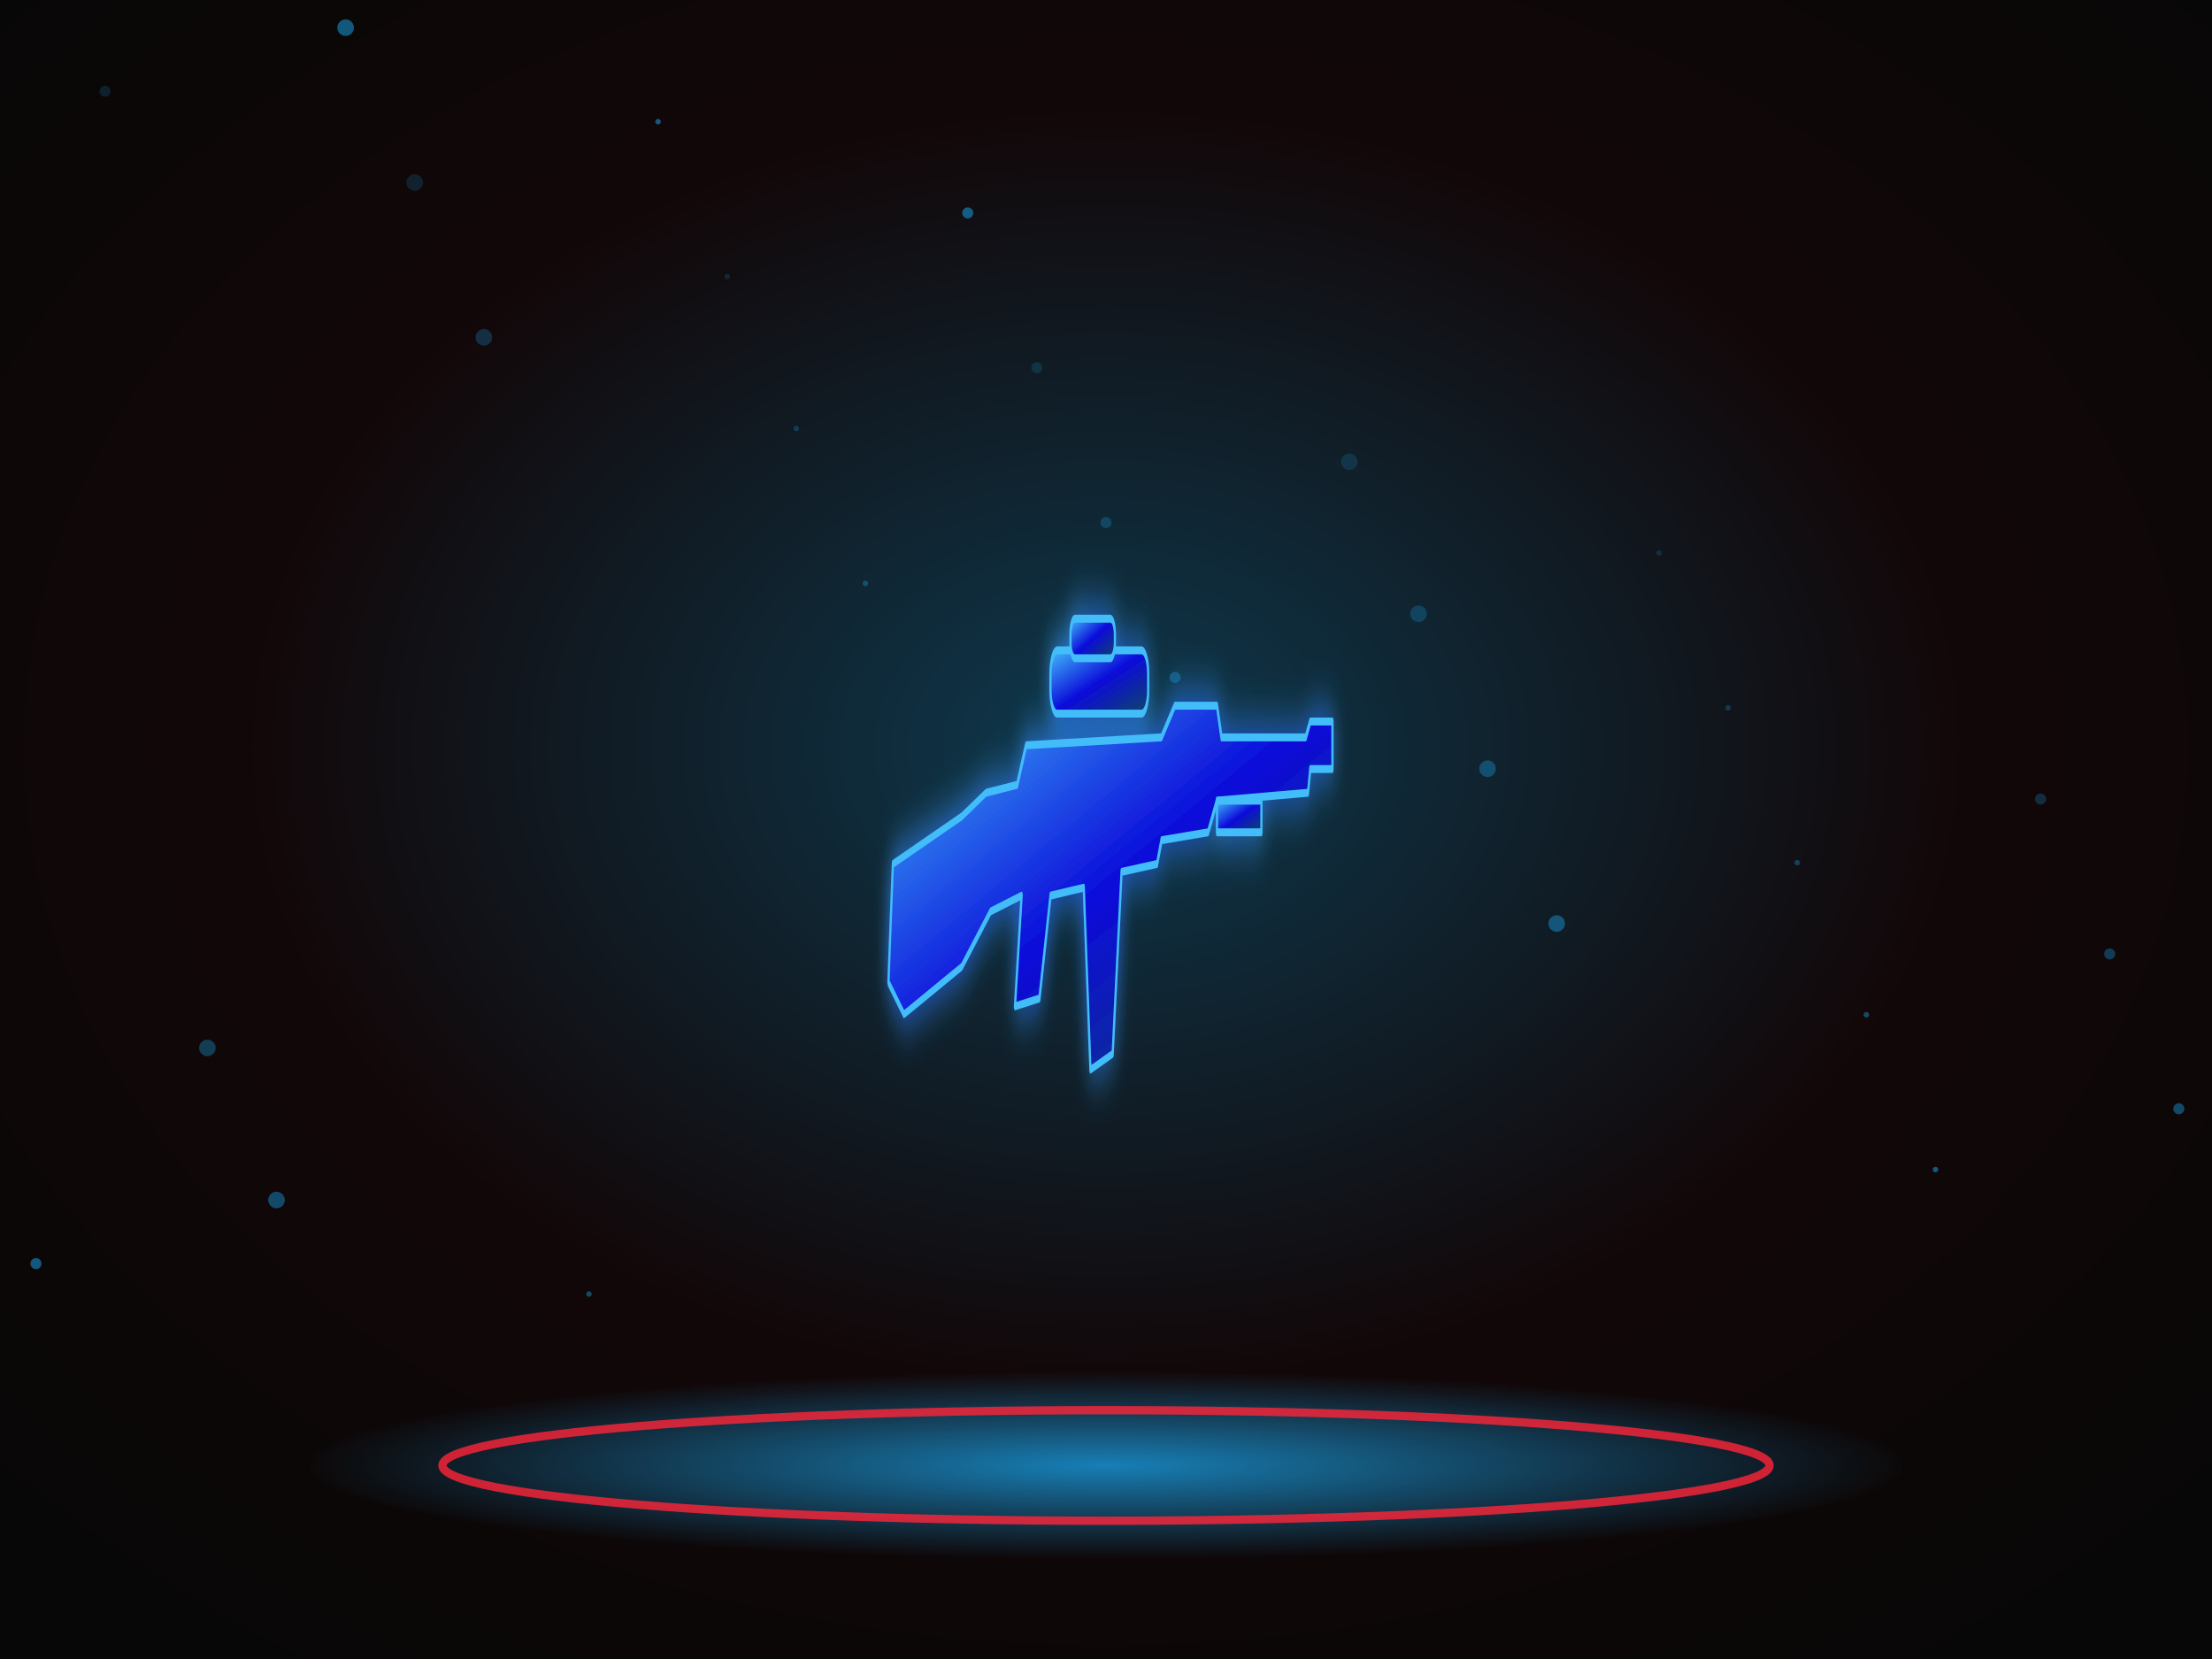
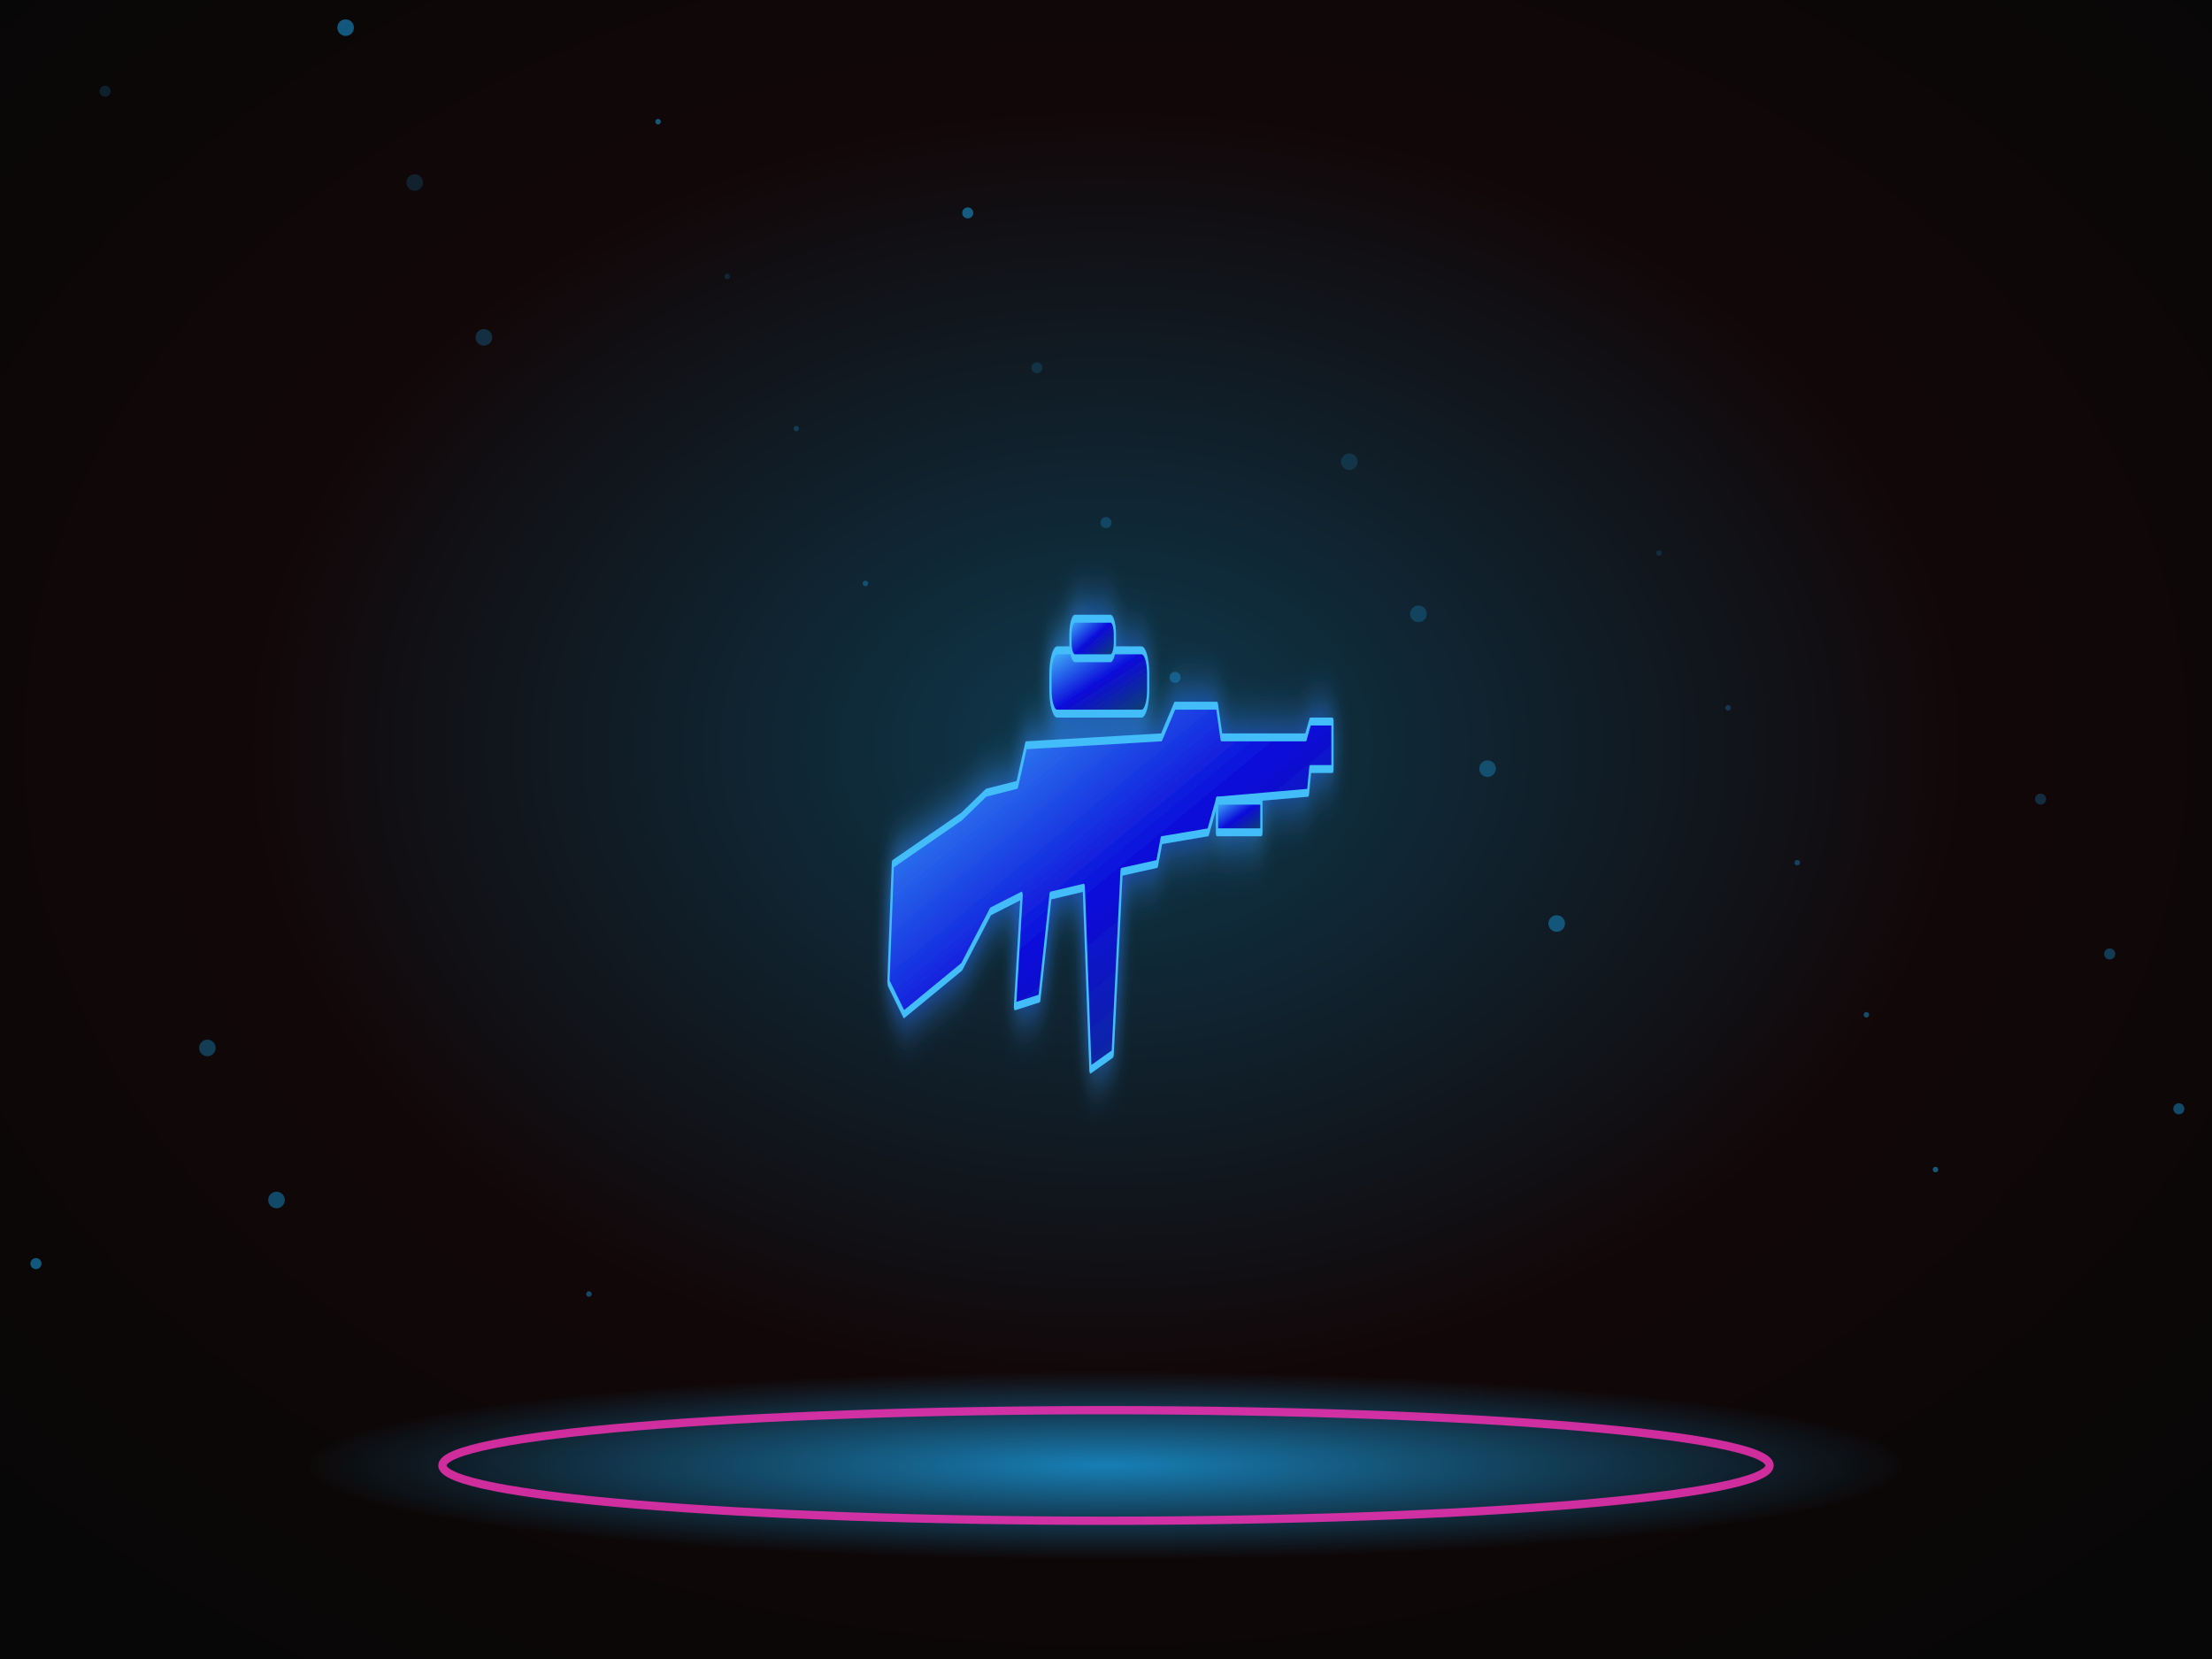
<svg xmlns="http://www.w3.org/2000/svg" viewBox="0 0 800 600" role="img" aria-label="rifle 360 frame">
  <defs>
    <radialGradient id="bg" cx="50%" cy="45%" r="70%">
      <stop offset="0" stop-color="hsl(200 70% 18%)" />
      <stop offset=".55" stop-color="#120708" />
      <stop offset="1" stop-color="#070707" />
    </radialGradient>
    <linearGradient id="body" x1="0" y1="0" x2="1" y2="1">
      <stop offset="0" stop-color="hsl(200 95% 62%)" />
      <stop offset=".5" stop-color="hsl(240 90% 45%)" />
      <stop offset="1" stop-color="hsl(200 80% 22%)" />
    </linearGradient>
    <linearGradient id="visor" x1="0" y1="0" x2="1" y2="0">
      <stop offset="0" stop-color="#fff" stop-opacity=".95" />
      <stop offset="1" stop-color="hsl(200 95% 62%)" stop-opacity=".7" />
    </linearGradient>
    <radialGradient id="pad" cx="50%" cy="50%" r="50%">
      <stop offset="0" stop-color="hsl(200 100% 55%)" stop-opacity=".7" />
      <stop offset="1" stop-color="hsl(200 100% 55%)" stop-opacity="0" />
    </radialGradient>
    <filter id="glow" x="-30%" y="-30%" width="160%" height="160%">
      <feGaussianBlur stdDeviation="10" result="b" />
      <feMerge>
        <feMergeNode in="b" />
        <feMergeNode in="SourceGraphic" />
      </feMerge>
    </filter>
  </defs>
  <rect width="800" height="600" fill="url(#bg)" />
  <circle cx="600" cy="200" r="1" fill="hsl(200 100% 55%)" opacity="0.15" />
  <circle cx="738" cy="289" r="2" fill="hsl(200 100% 55%)" opacity="0.23" />
  <circle cx="75" cy="379" r="3" fill="hsl(200 100% 55%)" opacity="0.31" />
  <circle cx="213" cy="468" r="1" fill="hsl(200 100% 55%)" opacity="0.39" />
  <circle cx="350" cy="77" r="2" fill="hsl(200 100% 55%)" opacity="0.47" />
  <circle cx="488" cy="167" r="3" fill="hsl(200 100% 55%)" opacity="0.15" />
  <circle cx="625" cy="256" r="1" fill="hsl(200 100% 55%)" opacity="0.23" />
  <circle cx="763" cy="345" r="2" fill="hsl(200 100% 55%)" opacity="0.31" />
  <circle cx="100" cy="434" r="3" fill="hsl(200 100% 55%)" opacity="0.39" />
  <circle cx="238" cy="44" r="1" fill="hsl(200 100% 55%)" opacity="0.47" />
  <circle cx="375" cy="133" r="2" fill="hsl(200 100% 55%)" opacity="0.15" />
  <circle cx="513" cy="222" r="3" fill="hsl(200 100% 55%)" opacity="0.23" />
  <circle cx="650" cy="312" r="1" fill="hsl(200 100% 55%)" opacity="0.31" />
  <circle cx="788" cy="401" r="2" fill="hsl(200 100% 55%)" opacity="0.39" />
  <circle cx="125" cy="10" r="3" fill="hsl(200 100% 55%)" opacity="0.47" />
  <circle cx="263" cy="100" r="1" fill="hsl(200 100% 55%)" opacity="0.15" />
  <circle cx="400" cy="189" r="2" fill="hsl(200 100% 55%)" opacity="0.23" />
  <circle cx="538" cy="278" r="3" fill="hsl(200 100% 55%)" opacity="0.31" />
  <circle cx="675" cy="367" r="1" fill="hsl(200 100% 55%)" opacity="0.39" />
  <circle cx="13" cy="457" r="2" fill="hsl(200 100% 55%)" opacity="0.47" />
  <circle cx="150" cy="66" r="3" fill="hsl(200 100% 55%)" opacity="0.15" />
  <circle cx="288" cy="155" r="1" fill="hsl(200 100% 55%)" opacity="0.23" />
  <circle cx="425" cy="245" r="2" fill="hsl(200 100% 55%)" opacity="0.31" />
  <circle cx="563" cy="334" r="3" fill="hsl(200 100% 55%)" opacity="0.39" />
  <circle cx="700" cy="423" r="1" fill="hsl(200 100% 55%)" opacity="0.47" />
  <circle cx="38" cy="33" r="2" fill="hsl(200 100% 55%)" opacity="0.15" />
  <circle cx="175" cy="122" r="3" fill="hsl(200 100% 55%)" opacity="0.23" />
  <circle cx="313" cy="211" r="1" fill="hsl(200 100% 55%)" opacity="0.31" />
  <ellipse cx="400" cy="530" rx="288" ry="34" fill="url(#pad)" />
-   <ellipse cx="400" cy="530" rx="240" ry="20" fill="none" stroke="#ff2438" stroke-width="3" opacity=".8" />
+   <ellipse cx="400" cy="530" rx="240" ry="20" fill="none" stroke="#ff2fb9" stroke-width="3" opacity=".8" />
  <g transform="translate(400 300) scale(0.259 0.923) translate(-400 -300)">
    <g filter="url(#glow)" fill="url(#body)" stroke="hsl(200 95% 62%)" stroke-width="2" stroke-linejoin="round">
      <g transform="translate(90 205) scale(1.55)">
        <path d="M8 70 L70 58 L92 52 L120 50 L128 40 L250 38 L262 30 L300 30 L304 38 L380 38 L384 34 L404 34 L404 46 L384 46 L382 52 L300 54 L292 62 L250 64 L246 70 L214 72 L206 118 L186 122 L180 76 L150 78 L140 104 L118 106 L124 78 L96 82 L70 96 L18 108 L4 100 Z" />
        <rect x="150" y="16" width="88" height="16" rx="6" />
        <rect x="168" y="8" width="40" height="10" rx="4" />
        <path d="M300 54 L340 54 L340 62 L300 62 Z" />
      </g>
    </g>
  </g>
</svg>
